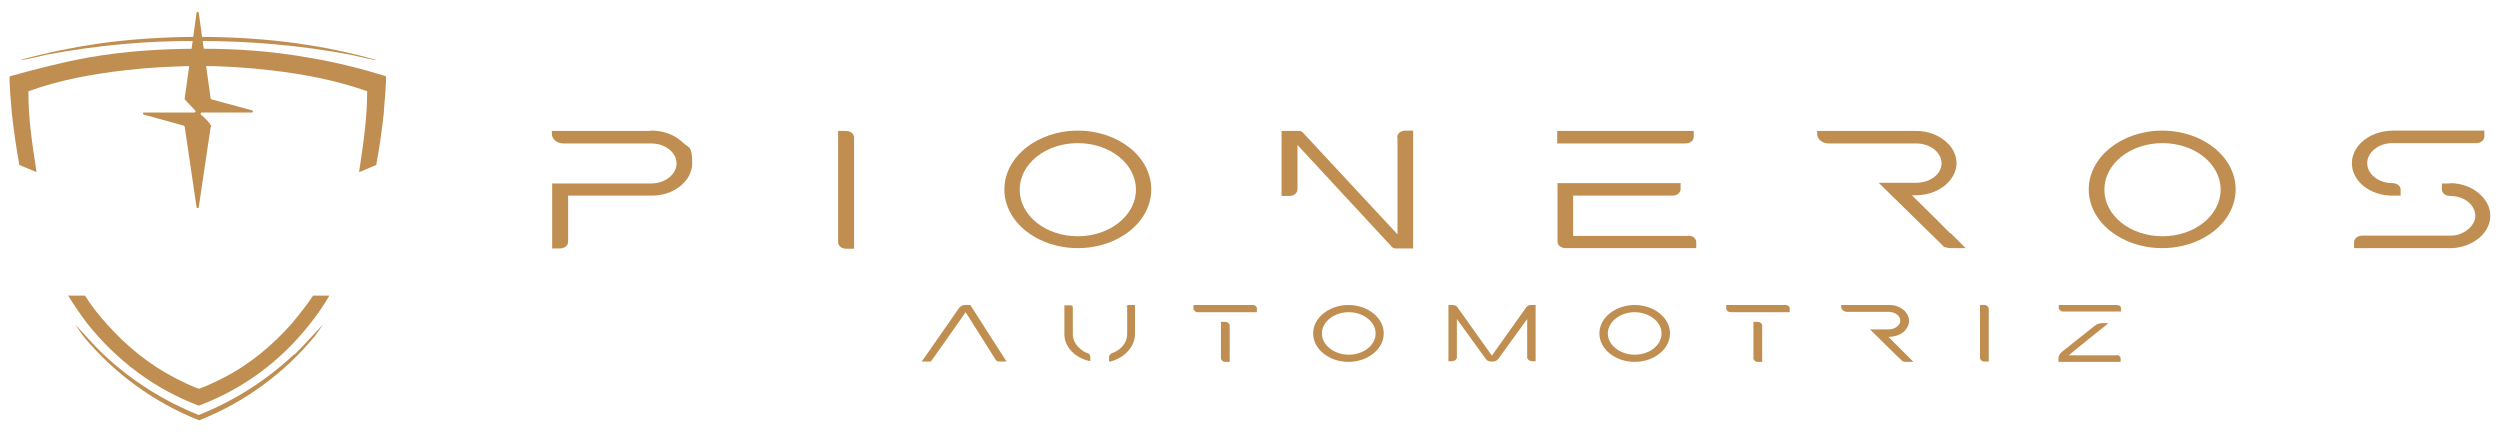
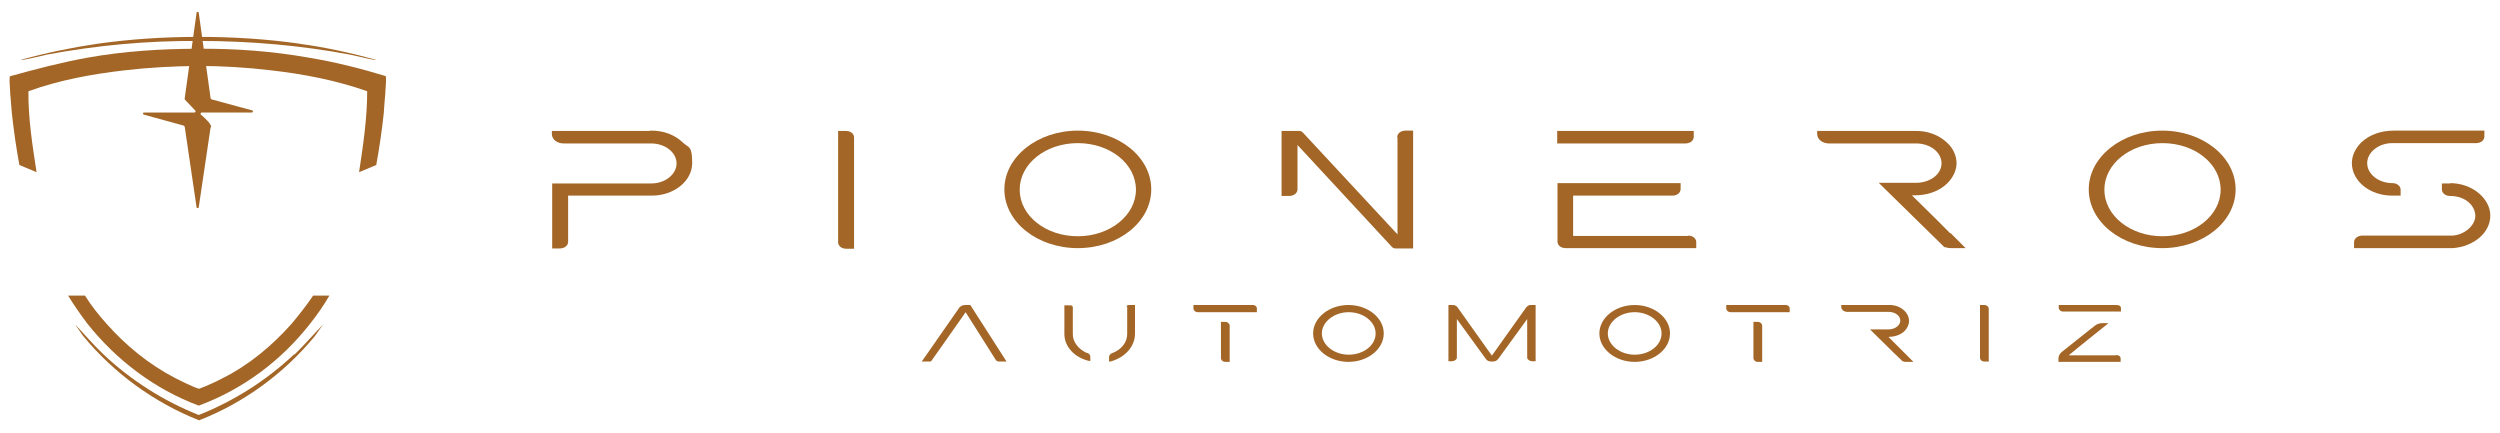
<svg xmlns="http://www.w3.org/2000/svg" id="Capa_1" version="1.1" viewBox="0 0 800 138.3">
  <defs>
    <style>
      .st0 {
-         fill: #bf8e50;
+         fill: #A36627;
      }
    </style>
  </defs>
  <g>
    <path class="st0" d="M308.9,97.6c-.9,0-1.7.4-2.1,1.1,0,0-11.4,16.4-11.5,16.5l-.4.5h2.6c.2,0,.5,0,.6-.3,0,0,7.3-10.3,10-14.2l.9-1.3,9.6,15.2c.2.4.7.6,1.1.6h2.4l-11.6-18.1h-1.7.1Z" />
    <path class="st0" d="M360.7,98.2v8.7c0,2.6-1.8,5-4.8,6.1-.6.2-1,.7-1,1.3v1.4h.4c4.8-1.3,7.9-4.9,7.9-8.9v-9.2h-2c-.4,0-.7.3-.7.6h.2Z" />
    <path class="st0" d="M348.1,113.1c-2.9-1.2-4.8-3.6-4.8-6.1v-8.7c0-.3-.3-.6-.7-.6h-2v9h0v.2c0,4,3.2,7.5,7.9,8.6h.4v-1.3c0-.6-.4-1.1-1-1.3v.2h.2Z" />
    <path class="st0" d="M392.1,103h-1.4v11.6c0,.6.6,1.2,1.4,1.2h1.4v-11.6c0-.6-.6-1.2-1.4-1.2Z" />
    <path class="st0" d="M400.8,97.6h-18.9v1.1c0,.6.6,1.2,1.4,1.2h18.9v-1.1c0-.3,0-.5-.3-.8s-.6-.4-1.1-.4h0Z" />
    <path class="st0" d="M431.5,97.6c-6.2,0-11.3,4.1-11.3,9.1s5.1,9.1,11.3,9.1,11.3-4.1,11.3-9.1-5.1-9.1-11.3-9.1ZM440.2,106.7c0,3.8-3.9,6.8-8.6,6.8s-8.6-3.1-8.6-6.8,3.9-6.8,8.6-6.8,8.6,3.1,8.6,6.8Z" />
    <path class="st0" d="M488.5,98.2l-11.1,15.6-11.1-15.6c-.3-.3-.8-.6-1.3-.6h-1.5v18h1c.9,0,1.7-.5,1.7-1.2v-12.3l9.3,12.8c.3.5,1,.8,1.8.8h.3c.8,0,1.4-.3,1.8-.8l9.3-12.8v12.3c0,.6.8,1.2,1.7,1.2h1v-18h-1.5c-.6,0-1.1.2-1.3.6h0Z" />
    <path class="st0" d="M523.1,97.6c-6.2,0-11.3,4.1-11.3,9.1s5.1,9.1,11.3,9.1,11.3-4.1,11.3-9.1-5.1-9.1-11.3-9.1ZM531.7,106.7c0,3.8-3.9,6.8-8.6,6.8s-8.6-3.1-8.6-6.8,3.9-6.8,8.6-6.8,8.6,3.1,8.6,6.8Z" />
    <path class="st0" d="M571.3,97.6h-18.9v1.1c0,.6.6,1.2,1.4,1.2h18.9v-1.1c0-.3,0-.5-.3-.8s-.6-.4-1.1-.4h0Z" />
    <path class="st0" d="M562.5,103h-1.4v11.6c0,.6.6,1.2,1.4,1.2h1.4v-11.6c0-.6-.6-1.2-1.4-1.2Z" />
    <path class="st0" d="M609.8,113.3c-1-1-2.3-2.3-5.5-5.5h0c1.9,0,3.8-.6,5.1-1.8.9-.9,1.5-2.1,1.5-3.3s-.5-2.3-1.5-3.3c-1.3-1.2-3.1-1.9-5.1-1.8h-15.1v.6c0,.9.9,1.6,1.9,1.6h13.3c2.1,0,3.7,1.3,3.7,2.8s-1.7,2.8-3.7,2.8h-6l.6.6c6.7,6.6,8.7,8.6,9.3,9.1h0l.5.5h0c.3,0,.6.2.9.2h2.6l-.6-.6c-.9-.9-1.4-1.4-2-2h.2-.1Z" />
    <path class="st0" d="M635,97.6h-1.4v16.9c0,.6.6,1.2,1.4,1.2h1.4v-16.9c0-.6-.6-1.2-1.4-1.2Z" />
    <path class="st0" d="M677.3,97.6h-18.5v.9c0,.6.6,1.2,1.4,1.2h18.5v-1.1c0-.6-.5-1-1.4-1Z" />
    <path class="st0" d="M677.3,113.7h-15.3c3.2-2.7,9-7.3,12-9.7l.7-.6h-1.9c-.9,0-1.8.3-2.4.8,0,0-.6.4-10.6,8.4-.7.6-1.1,1.3-1.1,2.2v1h19.9v-1.1c0-.7-.7-1.1-1.4-1.1h0Z" />
  </g>
  <g>
    <path class="st0" d="M208,41.9h-31.4v1c0,1.7,1.7,3,3.7,3h28c4.6,0,8.2,2.9,8.2,6.4s-3.7,6.4-8,6.4h-31.8v20.8h2.5c1.4,0,2.6-.9,2.6-2.1v-14.8h26.8c7.1,0,12.9-4.7,12.9-10.4s-1.1-4.8-3-6.6c-2.6-2.5-6.3-3.9-10.4-3.8h-.1Z" />
    <path class="st0" d="M270.7,41.9h-2.5v35.6c0,1.2,1.1,2.1,2.6,2.1h2.5v-35.6c0-1.2-1.1-2.1-2.6-2.1Z" />
    <path class="st0" d="M344.9,41.8c-12.9,0-23.5,8.4-23.5,18.8s10.5,18.8,23.5,18.8,23.5-8.4,23.5-18.8-10.5-18.8-23.5-18.8ZM363.5,60.7c0,8.2-8.3,14.9-18.6,14.9s-18.6-6.6-18.6-14.9,8.3-14.9,18.6-14.9,18.6,6.6,18.6,14.9Z" />
    <path class="st0" d="M447.2,44v31l-30.3-32.6c-.3-.3-.7-.5-1.1-.5h-5.7v20.8h2.5c1.4,0,2.6-.9,2.6-2.1v-14.2l30.2,32.6c.3.3.7.5,1.1.5h5.7v-37.7h-2.5c-1.4,0-2.6.9-2.6,2.1h0Z" />
    <path class="st0" d="M624.1,74.7c-2.1-2.1-4.9-5-12.3-12.2h1c4,0,7.7-1.3,10.3-3.8,1.9-1.9,3-4.2,3-6.5s-1.1-4.8-3-6.5c-2.6-2.5-6.3-3.9-10.3-3.8h-31.3v1c0,1.7,1.7,3,3.7,3h27.9c4.6,0,8.1,2.8,8.2,6.3,0,3.6-3.7,6.3-8.2,6.3h-11.9l.6.6c15.6,15.3,19.1,18.7,19.9,19.5h0l.5.5h.3c.5.2,1.1.3,1.8.3h4.7l-.6-.6c-1.8-1.8-2.9-2.9-4.3-4.3h0v.2Z" />
    <path class="st0" d="M691.9,41.8c-12.9,0-23.5,8.4-23.5,18.8s10.5,18.8,23.5,18.8,23.5-8.4,23.5-18.8-10.5-18.8-23.5-18.8ZM710.6,60.7c0,8.2-8.3,14.9-18.6,14.9s-18.6-6.6-18.6-14.9,8.3-14.9,18.6-14.9,18.6,6.6,18.6,14.9Z" />
    <path class="st0" d="M784.1,58.7h-2.7v1.9c0,1.1,1.1,2.1,2.5,2.1,5.4,0,8.2,3.4,8.2,6.4s-3.5,6.2-7.6,6.3h-28.6c-1.4,0-2.6.9-2.6,2.1v1.9h27.4c5.7,0,4,0,4.2,0,6.8-.5,12-5,12-10.4s-5.7-10.4-12.9-10.4h0Z" />
    <path class="st0" d="M765.6,62.6h2.6v-1.9c0-1.2-1.2-2.1-2.6-2.1-4.5,0-8.1-2.9-8.1-6.4s3.7-6.4,8-6.4h26.9c1.4,0,2.6-.9,2.6-2.1v-1.9h-29c-4.1,0-7.8,1.3-10.4,3.8-1.9,1.9-3,4.2-3,6.6,0,5.7,5.7,10.4,12.9,10.4h.2-.1Z" />
    <path class="st0" d="M542,43.8v-1.9h-43.7v4h41.1c1.4,0,2.6-.9,2.6-2.1h0Z" />
    <path class="st0" d="M540.2,75.5h-36.8v-12.9h31.8c1.4,0,2.6-.9,2.6-2.1v-1.9h-39.4v18.7c0,1.2,1.1,2.1,2.6,2.1h41.8v-1.9c0-1.2-1.1-2.1-2.6-2.1h0Z" />
  </g>
  <g>
    <path class="st0" d="M96,14c-10.4-1.5-21.4-2.2-32.4-2.2h0c-11,0-21.9.7-32.4,2.2-8.2,1.2-16.4,2.9-24.4,5.1,0,.2.6,0,.8,0,2.4-.4,5-1.1,7.3-1.6,15.9-3,32.2-4.5,48.6-4.4h0c16.4,0,32.7,1.4,48.6,4.4,2.4.5,5.1,1.2,7.3,1.6.2,0,.8.2.8,0-8-2.2-16.2-4-24.4-5.1h.2Z" />
    <path class="st0" d="M123.6,24.4c-8.2-2.5-16.5-4.6-25.1-6-11.3-2-23.1-2.9-35.1-2.8-11.9,0-23.8.8-35.1,2.8-8.4,1.5-16.8,3.7-25.1,6-.5.3.5,10.5.6,11.9.6,5.5,1.4,11.1,2.4,16.5l5.5,2.3c-1.3-8.5-2.7-17.2-2.6-25.9,9.9-3.6,20.4-5.5,30.8-6.7,7.6-.9,15.5-1.3,23.4-1.4,7.9,0,15.8.5,23.4,1.4,10.5,1.2,20.9,3.2,30.8,6.7,0,8.7-1.3,17.3-2.6,25.9l5.5-2.3c1-5.5,1.8-11,2.4-16.5,0-1.4,1.1-11.5.6-11.9,0,0,.2,0,.2,0Z" />
    <path class="st0" d="M100.2,94.6c-2.1,3.1-4.4,6-6.8,8.9-6.3,7.1-13.6,13.2-22.1,17.5-1.1.6-5.7,2.8-7.6,3.4-1.9-.5-6.4-2.8-7.6-3.4-8.5-4.4-15.8-10.4-22.1-17.5-2.5-2.8-4.8-5.7-6.8-8.9h-5.4c1.9,3.1,4,6.1,6.1,8.9,9.3,11.7,21.5,21,35.7,26.3,14.3-5.3,26.5-14.5,35.7-26.3,2.3-2.9,4.3-5.8,6.1-8.9h-5.4.2Z" />
    <path class="st0" d="M94.1,113.4c-8.8,8.3-19.2,14.9-30.5,19.4-11.3-4.5-21.7-11.1-30.5-19.4-3.3-3.1-6-6.4-9.1-9.6l2.6,3.7c9.8,11.9,22.7,21.3,37.1,27,14.4-5.6,27.3-15.1,37.1-27l2.6-3.7c-3.1,3.2-5.9,6.5-9.1,9.6h-.2Z" />
    <path class="st0" d="M67.6,40.7c0-1.1-2.1-3-3.3-4-.3-.2,0-.7.2-.7h16.1c.4,0,.5-.6,0-.7l-12.9-3.5s-.3-.2-.3-.3l-3.8-27.4c0-.4-.7-.4-.7,0l-3.8,27.4v.3l3.4,3.6c.2.2,0,.6-.3.6h-16.1c-.4,0-.5.6,0,.7l12.7,3.5.3.3,3.8,25.8c0,.4.7.4.7,0l3.8-25.6h0s.2,0,.2,0Z" />
  </g>
</svg>
